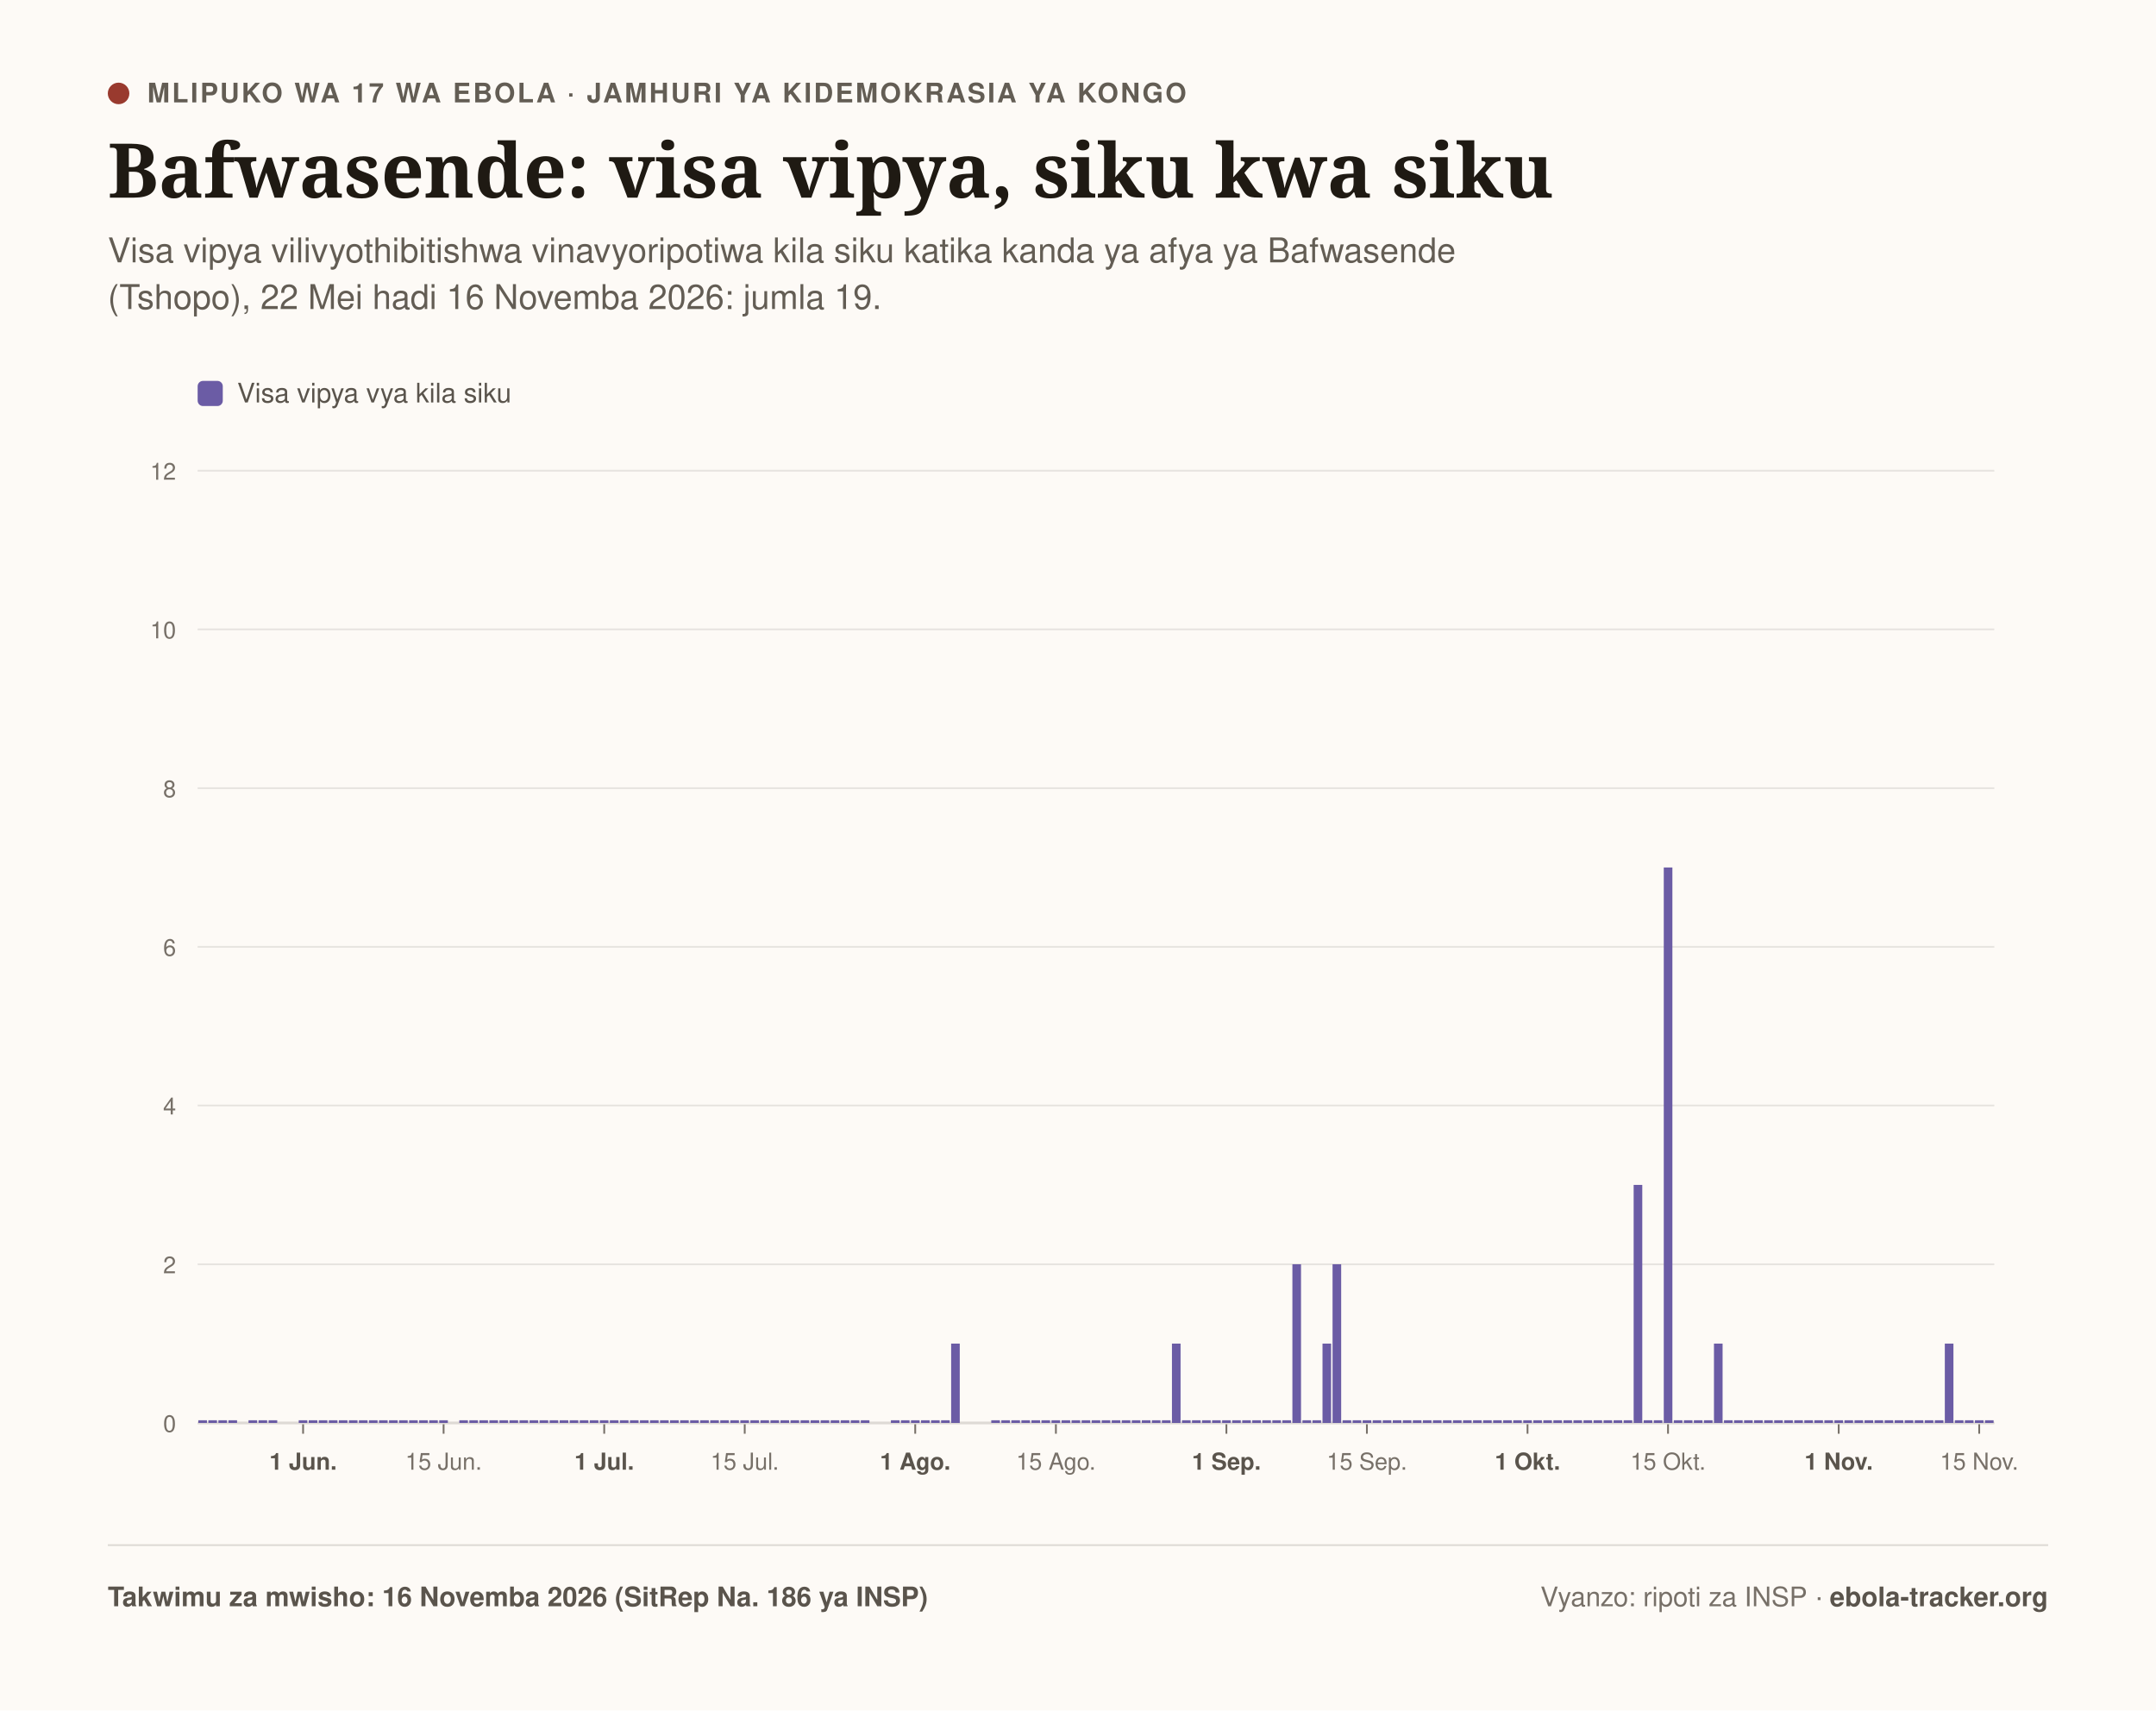
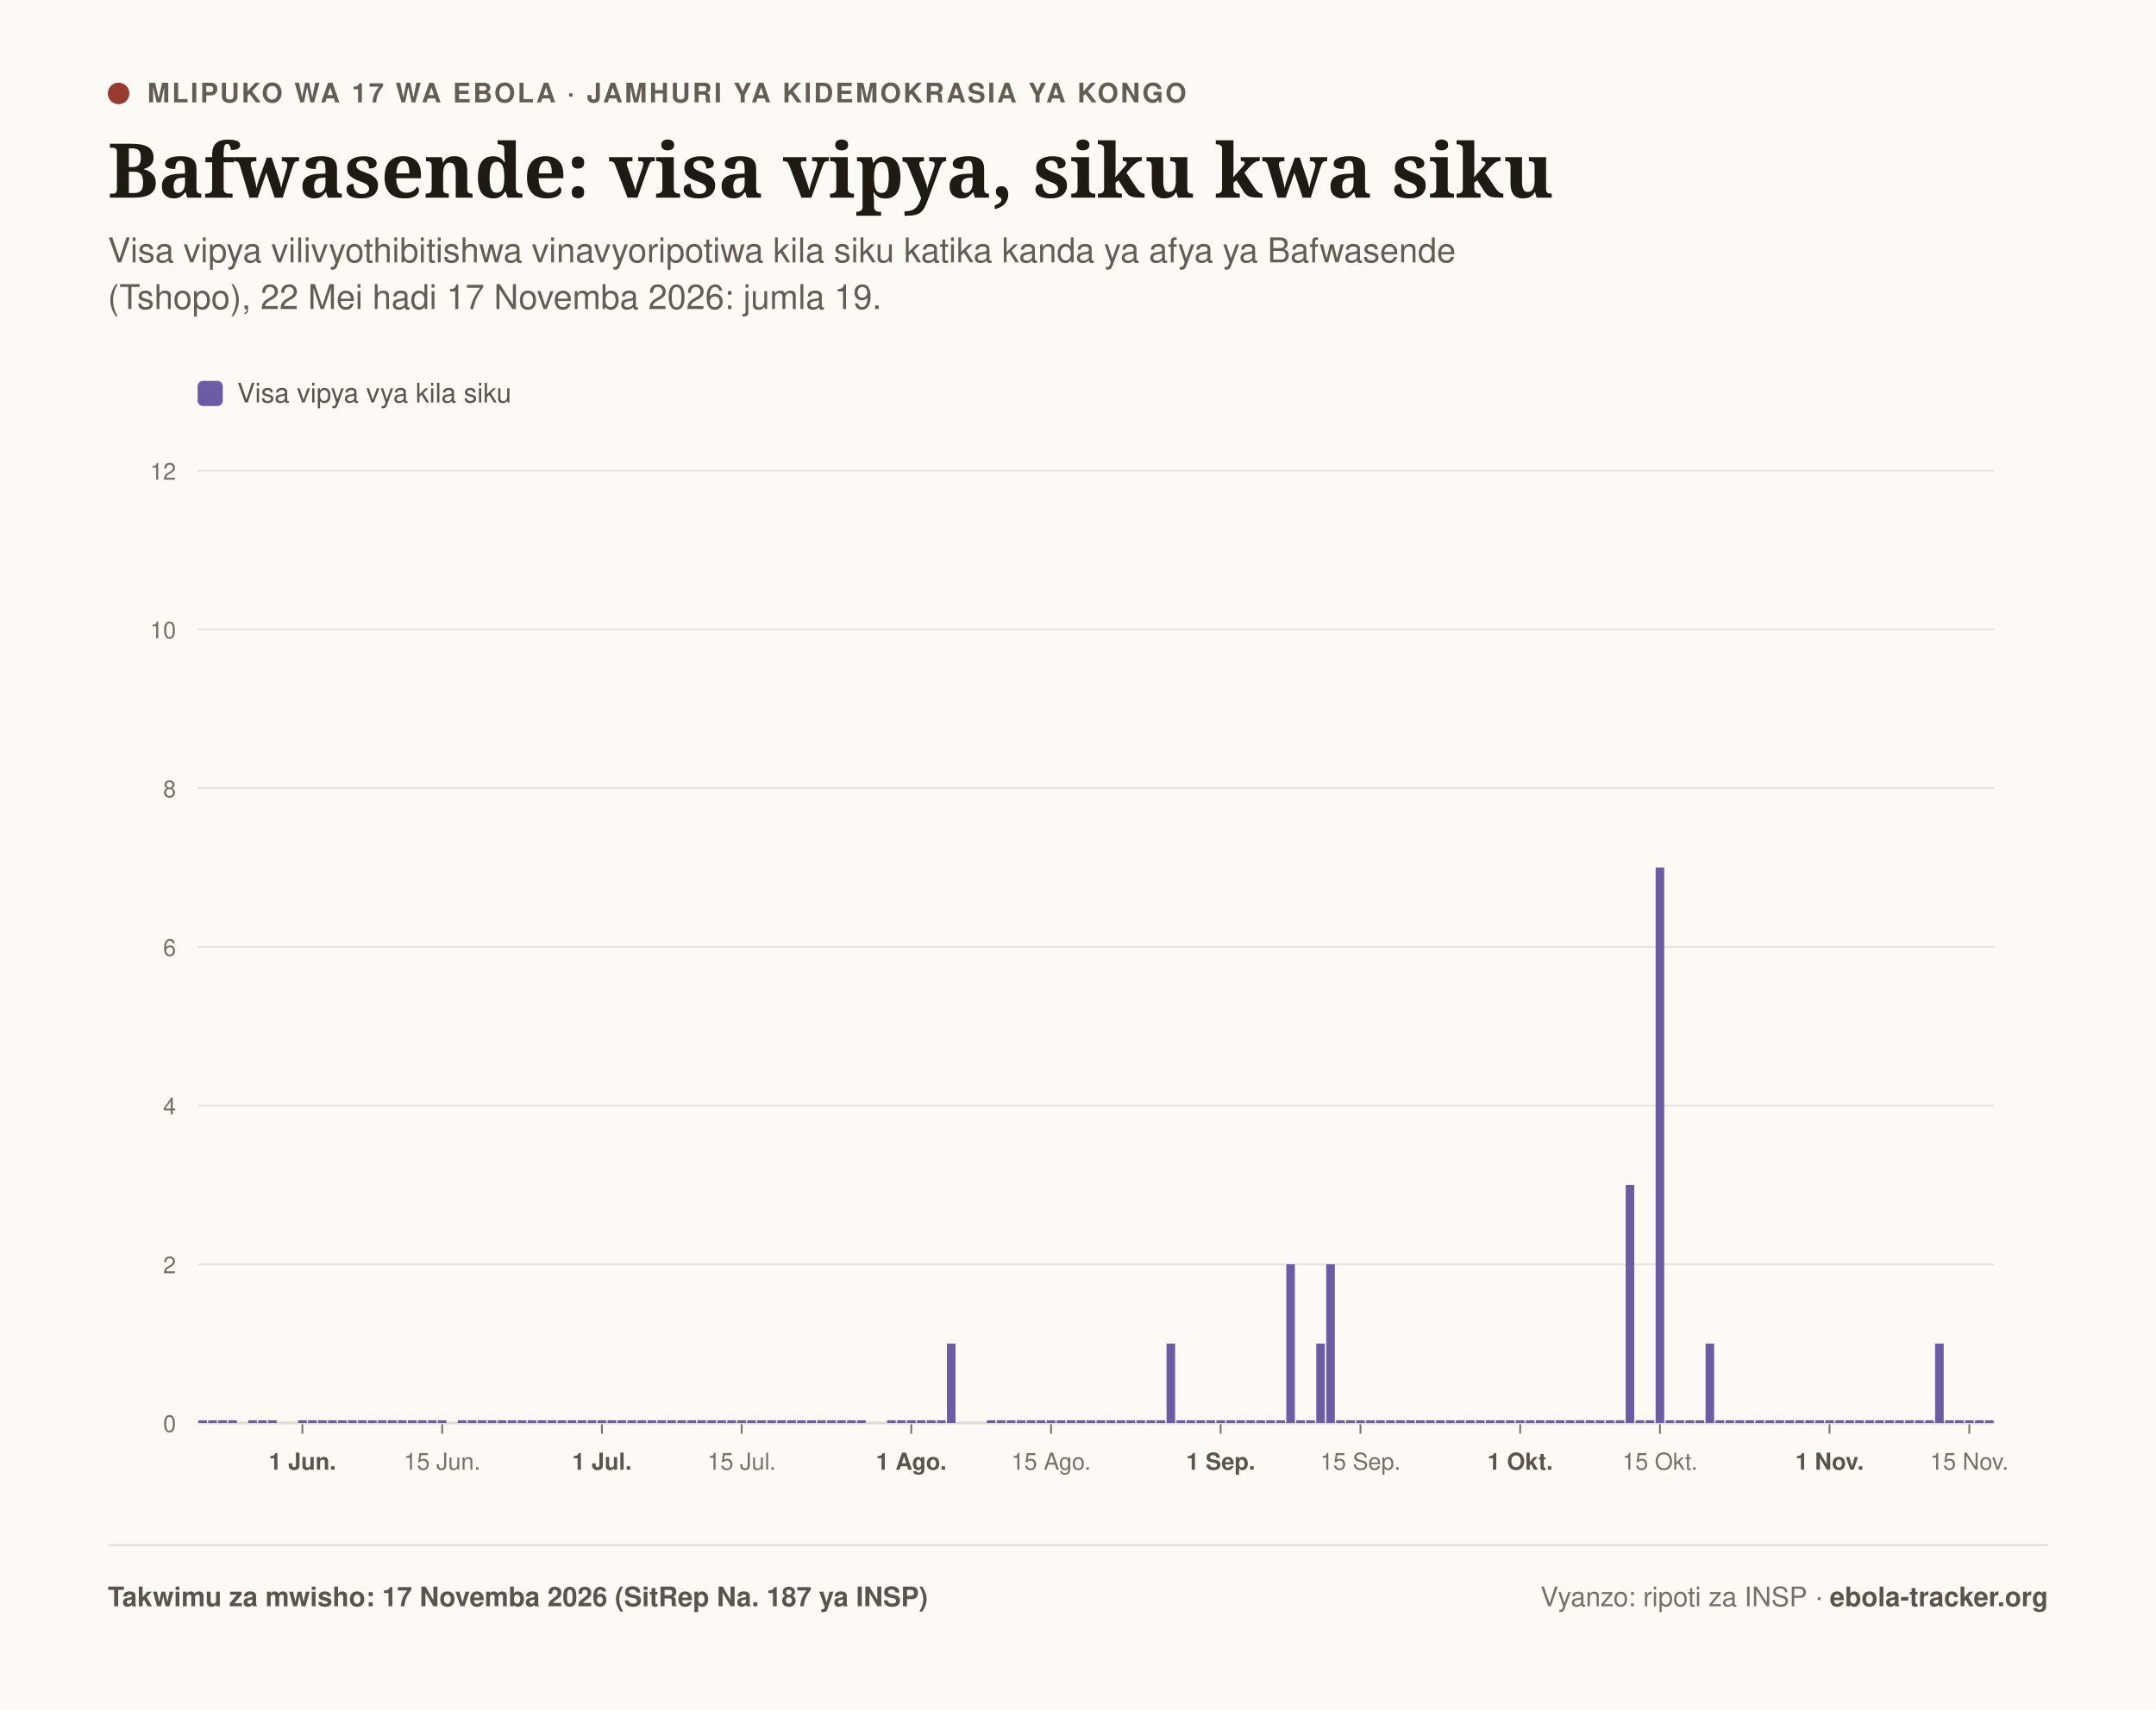
- <svg xmlns="http://www.w3.org/2000/svg" viewBox="0 0 1200 952" role="img" aria-label="Bafwasende: visa vipya, siku kwa siku. Visa vipya vilivyothibitishwa vinavyoripotiwa kila siku katika kanda ya afya ya Bafwasende (Tshopo), 22 Mei hadi 16 Novemba 2026: jumla 19.">
+ <svg xmlns="http://www.w3.org/2000/svg" viewBox="0 0 1200 952" role="img" aria-label="Bafwasende: visa vipya, siku kwa siku. Visa vipya vilivyothibitishwa vinavyoripotiwa kila siku katika kanda ya afya ya Bafwasende (Tshopo), 22 Mei hadi 17 Novemba 2026: jumla 19.">
  <rect width="1200" height="952" fill="#FDFAF6" />
  <circle cx="66" cy="52" r="6" fill="#993A2E" />
  <text x="82.0" y="57.0" font-family="'Public Sans',Helvetica,Arial,sans-serif" font-size="15" font-weight="700" fill="#635D54" text-anchor="start" letter-spacing=".08em">MLIPUKO WA 17 WA EBOLA · JAMHURI YA KIDEMOKRASIA YA KONGO</text>
  <text x="60.0" y="110.0" font-family="'Source Serif 4',Georgia,serif" font-size="42" font-weight="600" fill="#1F1A13" text-anchor="start">Bafwasende: visa vipya, siku kwa siku</text>
  <text x="60.0" y="146.0" font-family="'Public Sans',Helvetica,Arial,sans-serif" font-size="19" font-weight="400" fill="#635D54" text-anchor="start">Visa vipya vilivyothibitishwa vinavyoripotiwa kila siku katika kanda ya afya ya Bafwasende</text>
-   <text x="60.0" y="172.0" font-family="'Public Sans',Helvetica,Arial,sans-serif" font-size="19" font-weight="400" fill="#635D54" text-anchor="start">(Tshopo), 22 Mei hadi 16 Novemba 2026: jumla 19.</text>
+   <text x="60.0" y="172.0" font-family="'Public Sans',Helvetica,Arial,sans-serif" font-size="19" font-weight="400" fill="#635D54" text-anchor="start">(Tshopo), 22 Mei hadi 17 Novemba 2026: jumla 19.</text>
  <rect x="110" y="212" width="14" height="14" rx="3" fill="#6B5CA5" />
  <text x="132.0" y="224.0" font-family="'Public Sans',Helvetica,Arial,sans-serif" font-size="15" font-weight="400" fill="#5A544C" text-anchor="start">Visa vipya vya kila siku</text>
  <line x1="110" x2="1110" y1="792.0" y2="792.0" stroke="#E7E4E0" />
  <text x="98.0" y="797.0" font-family="'Public Sans',Helvetica,Arial,sans-serif" font-size="13" font-weight="400" fill="#777068" text-anchor="end">0</text>
  <line x1="110" x2="1110" y1="703.7" y2="703.7" stroke="#E7E4E0" />
  <text x="98.0" y="708.7" font-family="'Public Sans',Helvetica,Arial,sans-serif" font-size="13" font-weight="400" fill="#777068" text-anchor="end">2</text>
  <line x1="110" x2="1110" y1="615.3" y2="615.3" stroke="#E7E4E0" />
  <text x="98.0" y="620.3" font-family="'Public Sans',Helvetica,Arial,sans-serif" font-size="13" font-weight="400" fill="#777068" text-anchor="end">4</text>
  <line x1="110" x2="1110" y1="527.0" y2="527.0" stroke="#E7E4E0" />
  <text x="98.0" y="532.0" font-family="'Public Sans',Helvetica,Arial,sans-serif" font-size="13" font-weight="400" fill="#777068" text-anchor="end">6</text>
  <line x1="110" x2="1110" y1="438.7" y2="438.7" stroke="#E7E4E0" />
  <text x="98.0" y="443.7" font-family="'Public Sans',Helvetica,Arial,sans-serif" font-size="13" font-weight="400" fill="#777068" text-anchor="end">8</text>
  <line x1="110" x2="1110" y1="350.3" y2="350.3" stroke="#E7E4E0" />
  <text x="98.0" y="355.3" font-family="'Public Sans',Helvetica,Arial,sans-serif" font-size="13" font-weight="400" fill="#777068" text-anchor="end">10</text>
  <line x1="110" x2="1110" y1="262.0" y2="262.0" stroke="#E7E4E0" />
  <text x="98.0" y="267.0" font-family="'Public Sans',Helvetica,Arial,sans-serif" font-size="13" font-weight="400" fill="#777068" text-anchor="end">12</text>
-   <line x1="168.7" x2="168.7" y1="792" y2="798" stroke="#777068" />
-   <text x="168.7" y="818.0" font-family="'Public Sans',Helvetica,Arial,sans-serif" font-size="13" font-weight="600" fill="#5A544C" text-anchor="middle">1 Jun.</text>
-   <line x1="246.9" x2="246.9" y1="792" y2="798" stroke="#777068" />
-   <text x="246.9" y="818.0" font-family="'Public Sans',Helvetica,Arial,sans-serif" font-size="13" font-weight="400" fill="#777068" text-anchor="middle">15 Jun.</text>
-   <line x1="336.3" x2="336.3" y1="792" y2="798" stroke="#777068" />
-   <text x="336.3" y="818.0" font-family="'Public Sans',Helvetica,Arial,sans-serif" font-size="13" font-weight="600" fill="#5A544C" text-anchor="middle">1 Jul.</text>
-   <line x1="414.5" x2="414.5" y1="792" y2="798" stroke="#777068" />
-   <text x="414.5" y="818.0" font-family="'Public Sans',Helvetica,Arial,sans-serif" font-size="13" font-weight="400" fill="#777068" text-anchor="middle">15 Jul.</text>
-   <line x1="509.4" x2="509.4" y1="792" y2="798" stroke="#777068" />
-   <text x="509.4" y="818.0" font-family="'Public Sans',Helvetica,Arial,sans-serif" font-size="13" font-weight="600" fill="#5A544C" text-anchor="middle">1 Ago.</text>
-   <line x1="587.7" x2="587.7" y1="792" y2="798" stroke="#777068" />
-   <text x="587.7" y="818.0" font-family="'Public Sans',Helvetica,Arial,sans-serif" font-size="13" font-weight="400" fill="#777068" text-anchor="middle">15 Ago.</text>
-   <line x1="682.6" x2="682.6" y1="792" y2="798" stroke="#777068" />
-   <text x="682.6" y="818.0" font-family="'Public Sans',Helvetica,Arial,sans-serif" font-size="13" font-weight="600" fill="#5A544C" text-anchor="middle">1 Sep.</text>
-   <line x1="760.8" x2="760.8" y1="792" y2="798" stroke="#777068" />
-   <text x="760.8" y="818.0" font-family="'Public Sans',Helvetica,Arial,sans-serif" font-size="13" font-weight="400" fill="#777068" text-anchor="middle">15 Sep.</text>
-   <line x1="850.2" x2="850.2" y1="792" y2="798" stroke="#777068" />
-   <text x="850.2" y="818.0" font-family="'Public Sans',Helvetica,Arial,sans-serif" font-size="13" font-weight="600" fill="#5A544C" text-anchor="middle">1 Okt.</text>
-   <line x1="928.4" x2="928.4" y1="792" y2="798" stroke="#777068" />
-   <text x="928.4" y="818.0" font-family="'Public Sans',Helvetica,Arial,sans-serif" font-size="13" font-weight="400" fill="#777068" text-anchor="middle">15 Okt.</text>
-   <line x1="1023.4" x2="1023.4" y1="792" y2="798" stroke="#777068" />
-   <text x="1023.4" y="818.0" font-family="'Public Sans',Helvetica,Arial,sans-serif" font-size="13" font-weight="600" fill="#5A544C" text-anchor="middle">1 Nov.</text>
-   <line x1="1101.6" x2="1101.6" y1="792" y2="798" stroke="#777068" />
-   <text x="1101.6" y="818.0" font-family="'Public Sans',Helvetica,Arial,sans-serif" font-size="13" font-weight="400" fill="#777068" text-anchor="middle">15 Nov.</text>
+   <line x1="168.3" x2="168.3" y1="792" y2="798" stroke="#777068" />
+   <text x="168.3" y="818.0" font-family="'Public Sans',Helvetica,Arial,sans-serif" font-size="13" font-weight="600" fill="#5A544C" text-anchor="middle">1 Jun.</text>
+   <line x1="246.1" x2="246.1" y1="792" y2="798" stroke="#777068" />
+   <text x="246.1" y="818.0" font-family="'Public Sans',Helvetica,Arial,sans-serif" font-size="13" font-weight="400" fill="#777068" text-anchor="middle">15 Jun.</text>
+   <line x1="335.0" x2="335.0" y1="792" y2="798" stroke="#777068" />
+   <text x="335.0" y="818.0" font-family="'Public Sans',Helvetica,Arial,sans-serif" font-size="13" font-weight="600" fill="#5A544C" text-anchor="middle">1 Jul.</text>
+   <line x1="412.8" x2="412.8" y1="792" y2="798" stroke="#777068" />
+   <text x="412.8" y="818.0" font-family="'Public Sans',Helvetica,Arial,sans-serif" font-size="13" font-weight="400" fill="#777068" text-anchor="middle">15 Jul.</text>
+   <line x1="507.2" x2="507.2" y1="792" y2="798" stroke="#777068" />
+   <text x="507.2" y="818.0" font-family="'Public Sans',Helvetica,Arial,sans-serif" font-size="13" font-weight="600" fill="#5A544C" text-anchor="middle">1 Ago.</text>
+   <line x1="585.0" x2="585.0" y1="792" y2="798" stroke="#777068" />
+   <text x="585.0" y="818.0" font-family="'Public Sans',Helvetica,Arial,sans-serif" font-size="13" font-weight="400" fill="#777068" text-anchor="middle">15 Ago.</text>
+   <line x1="679.4" x2="679.4" y1="792" y2="798" stroke="#777068" />
+   <text x="679.4" y="818.0" font-family="'Public Sans',Helvetica,Arial,sans-serif" font-size="13" font-weight="600" fill="#5A544C" text-anchor="middle">1 Sep.</text>
+   <line x1="757.2" x2="757.2" y1="792" y2="798" stroke="#777068" />
+   <text x="757.2" y="818.0" font-family="'Public Sans',Helvetica,Arial,sans-serif" font-size="13" font-weight="400" fill="#777068" text-anchor="middle">15 Sep.</text>
+   <line x1="846.1" x2="846.1" y1="792" y2="798" stroke="#777068" />
+   <text x="846.1" y="818.0" font-family="'Public Sans',Helvetica,Arial,sans-serif" font-size="13" font-weight="600" fill="#5A544C" text-anchor="middle">1 Okt.</text>
+   <line x1="923.9" x2="923.9" y1="792" y2="798" stroke="#777068" />
+   <text x="923.9" y="818.0" font-family="'Public Sans',Helvetica,Arial,sans-serif" font-size="13" font-weight="400" fill="#777068" text-anchor="middle">15 Okt.</text>
+   <line x1="1018.3" x2="1018.3" y1="792" y2="798" stroke="#777068" />
+   <text x="1018.3" y="818.0" font-family="'Public Sans',Helvetica,Arial,sans-serif" font-size="13" font-weight="600" fill="#5A544C" text-anchor="middle">1 Nov.</text>
+   <line x1="1096.1" x2="1096.1" y1="792" y2="798" stroke="#777068" />
+   <text x="1096.1" y="818.0" font-family="'Public Sans',Helvetica,Arial,sans-serif" font-size="13" font-weight="400" fill="#777068" text-anchor="middle">15 Nov.</text>
  <line x1="110" x2="1110" y1="792" y2="792" stroke="#DEDAD5" stroke-width="1.5" />
-   <rect x="110.39" y="790.50" width="4.80" height="1.50" fill="#6B5CA5" />
-   <rect x="115.98" y="790.50" width="4.80" height="1.50" fill="#6B5CA5" />
-   <rect x="121.56" y="790.50" width="4.80" height="1.50" fill="#6B5CA5" />
-   <rect x="127.15" y="790.50" width="4.80" height="1.50" fill="#6B5CA5" />
-   <rect x="138.32" y="790.50" width="4.80" height="1.50" fill="#6B5CA5" />
-   <rect x="143.91" y="790.50" width="4.80" height="1.50" fill="#6B5CA5" />
-   <rect x="149.50" y="790.50" width="4.80" height="1.50" fill="#6B5CA5" />
-   <rect x="166.26" y="790.50" width="4.80" height="1.50" fill="#6B5CA5" />
-   <rect x="171.84" y="790.50" width="4.80" height="1.50" fill="#6B5CA5" />
-   <rect x="177.43" y="790.50" width="4.80" height="1.50" fill="#6B5CA5" />
-   <rect x="183.02" y="790.50" width="4.80" height="1.50" fill="#6B5CA5" />
-   <rect x="188.60" y="790.50" width="4.80" height="1.50" fill="#6B5CA5" />
-   <rect x="194.19" y="790.50" width="4.80" height="1.50" fill="#6B5CA5" />
-   <rect x="199.78" y="790.50" width="4.80" height="1.50" fill="#6B5CA5" />
-   <rect x="205.36" y="790.50" width="4.80" height="1.50" fill="#6B5CA5" />
-   <rect x="210.95" y="790.50" width="4.80" height="1.50" fill="#6B5CA5" />
-   <rect x="216.54" y="790.50" width="4.80" height="1.50" fill="#6B5CA5" />
-   <rect x="222.12" y="790.50" width="4.80" height="1.50" fill="#6B5CA5" />
-   <rect x="227.71" y="790.50" width="4.80" height="1.50" fill="#6B5CA5" />
-   <rect x="233.30" y="790.50" width="4.80" height="1.50" fill="#6B5CA5" />
-   <rect x="238.88" y="790.50" width="4.80" height="1.50" fill="#6B5CA5" />
-   <rect x="244.47" y="790.50" width="4.80" height="1.50" fill="#6B5CA5" />
-   <rect x="255.64" y="790.50" width="4.80" height="1.50" fill="#6B5CA5" />
-   <rect x="261.23" y="790.50" width="4.80" height="1.50" fill="#6B5CA5" />
-   <rect x="266.82" y="790.50" width="4.80" height="1.50" fill="#6B5CA5" />
-   <rect x="272.40" y="790.50" width="4.80" height="1.50" fill="#6B5CA5" />
-   <rect x="277.99" y="790.50" width="4.80" height="1.50" fill="#6B5CA5" />
-   <rect x="283.58" y="790.50" width="4.80" height="1.50" fill="#6B5CA5" />
-   <rect x="289.16" y="790.50" width="4.80" height="1.50" fill="#6B5CA5" />
-   <rect x="294.75" y="790.50" width="4.80" height="1.50" fill="#6B5CA5" />
-   <rect x="300.34" y="790.50" width="4.80" height="1.50" fill="#6B5CA5" />
-   <rect x="305.92" y="790.50" width="4.80" height="1.50" fill="#6B5CA5" />
-   <rect x="311.51" y="790.50" width="4.80" height="1.50" fill="#6B5CA5" />
-   <rect x="317.09" y="790.50" width="4.80" height="1.50" fill="#6B5CA5" />
-   <rect x="322.68" y="790.50" width="4.80" height="1.50" fill="#6B5CA5" />
-   <rect x="328.27" y="790.50" width="4.80" height="1.50" fill="#6B5CA5" />
-   <rect x="333.85" y="790.50" width="4.80" height="1.50" fill="#6B5CA5" />
-   <rect x="339.44" y="790.50" width="4.80" height="1.50" fill="#6B5CA5" />
-   <rect x="345.03" y="790.50" width="4.80" height="1.50" fill="#6B5CA5" />
-   <rect x="350.61" y="790.50" width="4.80" height="1.50" fill="#6B5CA5" />
-   <rect x="356.20" y="790.50" width="4.80" height="1.50" fill="#6B5CA5" />
-   <rect x="361.79" y="790.50" width="4.80" height="1.50" fill="#6B5CA5" />
-   <rect x="367.37" y="790.50" width="4.80" height="1.50" fill="#6B5CA5" />
-   <rect x="372.96" y="790.50" width="4.80" height="1.50" fill="#6B5CA5" />
-   <rect x="378.55" y="790.50" width="4.80" height="1.50" fill="#6B5CA5" />
-   <rect x="384.13" y="790.50" width="4.80" height="1.50" fill="#6B5CA5" />
-   <rect x="389.72" y="790.50" width="4.80" height="1.50" fill="#6B5CA5" />
-   <rect x="395.31" y="790.50" width="4.80" height="1.50" fill="#6B5CA5" />
-   <rect x="400.89" y="790.50" width="4.80" height="1.50" fill="#6B5CA5" />
-   <rect x="406.48" y="790.50" width="4.80" height="1.50" fill="#6B5CA5" />
-   <rect x="412.07" y="790.50" width="4.80" height="1.50" fill="#6B5CA5" />
-   <rect x="417.65" y="790.50" width="4.80" height="1.50" fill="#6B5CA5" />
-   <rect x="423.24" y="790.50" width="4.80" height="1.50" fill="#6B5CA5" />
-   <rect x="428.83" y="790.50" width="4.80" height="1.50" fill="#6B5CA5" />
-   <rect x="434.41" y="790.50" width="4.80" height="1.50" fill="#6B5CA5" />
-   <rect x="440.00" y="790.50" width="4.80" height="1.50" fill="#6B5CA5" />
-   <rect x="445.59" y="790.50" width="4.80" height="1.50" fill="#6B5CA5" />
-   <rect x="451.17" y="790.50" width="4.80" height="1.50" fill="#6B5CA5" />
-   <rect x="456.76" y="790.50" width="4.80" height="1.50" fill="#6B5CA5" />
-   <rect x="462.35" y="790.50" width="4.80" height="1.50" fill="#6B5CA5" />
-   <rect x="467.93" y="790.50" width="4.80" height="1.50" fill="#6B5CA5" />
-   <rect x="473.52" y="790.50" width="4.80" height="1.50" fill="#6B5CA5" />
-   <rect x="479.11" y="790.50" width="4.80" height="1.50" fill="#6B5CA5" />
-   <rect x="495.87" y="790.50" width="4.80" height="1.50" fill="#6B5CA5" />
-   <rect x="501.45" y="790.50" width="4.80" height="1.50" fill="#6B5CA5" />
-   <rect x="507.04" y="790.50" width="4.80" height="1.50" fill="#6B5CA5" />
-   <rect x="512.63" y="790.50" width="4.80" height="1.50" fill="#6B5CA5" />
-   <rect x="518.21" y="790.50" width="4.80" height="1.50" fill="#6B5CA5" />
-   <rect x="523.80" y="790.50" width="4.80" height="1.50" fill="#6B5CA5" />
-   <rect x="529.39" y="747.83" width="4.80" height="44.17" fill="#6B5CA5" />
-   <rect x="551.73" y="790.50" width="4.80" height="1.50" fill="#6B5CA5" />
-   <rect x="557.32" y="790.50" width="4.80" height="1.50" fill="#6B5CA5" />
-   <rect x="562.91" y="790.50" width="4.80" height="1.50" fill="#6B5CA5" />
-   <rect x="568.49" y="790.50" width="4.80" height="1.50" fill="#6B5CA5" />
-   <rect x="574.08" y="790.50" width="4.80" height="1.50" fill="#6B5CA5" />
-   <rect x="579.66" y="790.50" width="4.80" height="1.50" fill="#6B5CA5" />
-   <rect x="585.25" y="790.50" width="4.80" height="1.50" fill="#6B5CA5" />
-   <rect x="590.84" y="790.50" width="4.80" height="1.50" fill="#6B5CA5" />
-   <rect x="596.42" y="790.50" width="4.80" height="1.50" fill="#6B5CA5" />
-   <rect x="602.01" y="790.50" width="4.80" height="1.50" fill="#6B5CA5" />
-   <rect x="607.60" y="790.50" width="4.80" height="1.50" fill="#6B5CA5" />
-   <rect x="613.18" y="790.50" width="4.80" height="1.50" fill="#6B5CA5" />
-   <rect x="618.77" y="790.50" width="4.80" height="1.50" fill="#6B5CA5" />
-   <rect x="624.36" y="790.50" width="4.80" height="1.50" fill="#6B5CA5" />
-   <rect x="629.94" y="790.50" width="4.80" height="1.50" fill="#6B5CA5" />
-   <rect x="635.53" y="790.50" width="4.80" height="1.50" fill="#6B5CA5" />
-   <rect x="641.12" y="790.50" width="4.80" height="1.50" fill="#6B5CA5" />
-   <rect x="646.70" y="790.50" width="4.80" height="1.50" fill="#6B5CA5" />
-   <rect x="652.29" y="747.83" width="4.80" height="44.17" fill="#6B5CA5" />
-   <rect x="657.88" y="790.50" width="4.80" height="1.50" fill="#6B5CA5" />
-   <rect x="663.46" y="790.50" width="4.80" height="1.50" fill="#6B5CA5" />
-   <rect x="669.05" y="790.50" width="4.80" height="1.50" fill="#6B5CA5" />
-   <rect x="674.64" y="790.50" width="4.80" height="1.50" fill="#6B5CA5" />
-   <rect x="680.22" y="790.50" width="4.80" height="1.50" fill="#6B5CA5" />
-   <rect x="685.81" y="790.50" width="4.80" height="1.50" fill="#6B5CA5" />
-   <rect x="691.40" y="790.50" width="4.80" height="1.50" fill="#6B5CA5" />
-   <rect x="696.98" y="790.50" width="4.80" height="1.50" fill="#6B5CA5" />
-   <rect x="702.57" y="790.50" width="4.80" height="1.50" fill="#6B5CA5" />
-   <rect x="708.16" y="790.50" width="4.80" height="1.50" fill="#6B5CA5" />
-   <rect x="713.74" y="790.50" width="4.80" height="1.50" fill="#6B5CA5" />
-   <rect x="719.33" y="703.67" width="4.80" height="88.33" fill="#6B5CA5" />
-   <rect x="724.92" y="790.50" width="4.80" height="1.50" fill="#6B5CA5" />
-   <rect x="730.50" y="790.50" width="4.80" height="1.50" fill="#6B5CA5" />
-   <rect x="736.09" y="747.83" width="4.80" height="44.17" fill="#6B5CA5" />
-   <rect x="741.68" y="703.67" width="4.80" height="88.33" fill="#6B5CA5" />
-   <rect x="747.26" y="790.50" width="4.80" height="1.50" fill="#6B5CA5" />
-   <rect x="752.85" y="790.50" width="4.80" height="1.50" fill="#6B5CA5" />
-   <rect x="758.44" y="790.50" width="4.80" height="1.50" fill="#6B5CA5" />
-   <rect x="764.02" y="790.50" width="4.80" height="1.50" fill="#6B5CA5" />
-   <rect x="769.61" y="790.50" width="4.80" height="1.50" fill="#6B5CA5" />
-   <rect x="775.20" y="790.50" width="4.80" height="1.50" fill="#6B5CA5" />
-   <rect x="780.78" y="790.50" width="4.80" height="1.50" fill="#6B5CA5" />
-   <rect x="786.37" y="790.50" width="4.80" height="1.50" fill="#6B5CA5" />
-   <rect x="791.96" y="790.50" width="4.80" height="1.50" fill="#6B5CA5" />
-   <rect x="797.54" y="790.50" width="4.80" height="1.50" fill="#6B5CA5" />
-   <rect x="803.13" y="790.50" width="4.80" height="1.50" fill="#6B5CA5" />
-   <rect x="808.72" y="790.50" width="4.80" height="1.50" fill="#6B5CA5" />
-   <rect x="814.30" y="790.50" width="4.80" height="1.50" fill="#6B5CA5" />
-   <rect x="819.89" y="790.50" width="4.80" height="1.50" fill="#6B5CA5" />
-   <rect x="825.47" y="790.50" width="4.80" height="1.50" fill="#6B5CA5" />
-   <rect x="831.06" y="790.50" width="4.80" height="1.50" fill="#6B5CA5" />
-   <rect x="836.65" y="790.50" width="4.80" height="1.50" fill="#6B5CA5" />
-   <rect x="842.23" y="790.50" width="4.80" height="1.50" fill="#6B5CA5" />
-   <rect x="847.82" y="790.50" width="4.80" height="1.50" fill="#6B5CA5" />
-   <rect x="853.41" y="790.50" width="4.80" height="1.50" fill="#6B5CA5" />
-   <rect x="858.99" y="790.50" width="4.80" height="1.50" fill="#6B5CA5" />
-   <rect x="864.58" y="790.50" width="4.80" height="1.50" fill="#6B5CA5" />
-   <rect x="870.17" y="790.50" width="4.80" height="1.50" fill="#6B5CA5" />
-   <rect x="875.75" y="790.50" width="4.80" height="1.50" fill="#6B5CA5" />
-   <rect x="881.34" y="790.50" width="4.80" height="1.50" fill="#6B5CA5" />
-   <rect x="886.93" y="790.50" width="4.80" height="1.50" fill="#6B5CA5" />
-   <rect x="892.51" y="790.50" width="4.80" height="1.50" fill="#6B5CA5" />
-   <rect x="898.10" y="790.50" width="4.80" height="1.50" fill="#6B5CA5" />
-   <rect x="903.69" y="790.50" width="4.80" height="1.50" fill="#6B5CA5" />
-   <rect x="909.27" y="659.50" width="4.80" height="132.50" fill="#6B5CA5" />
-   <rect x="914.86" y="790.50" width="4.80" height="1.50" fill="#6B5CA5" />
-   <rect x="920.45" y="790.50" width="4.80" height="1.50" fill="#6B5CA5" />
-   <rect x="926.03" y="482.83" width="4.80" height="309.17" fill="#6B5CA5" />
-   <rect x="931.62" y="790.50" width="4.80" height="1.50" fill="#6B5CA5" />
-   <rect x="937.21" y="790.50" width="4.80" height="1.50" fill="#6B5CA5" />
-   <rect x="942.79" y="790.50" width="4.80" height="1.50" fill="#6B5CA5" />
-   <rect x="948.38" y="790.50" width="4.80" height="1.50" fill="#6B5CA5" />
-   <rect x="953.97" y="747.83" width="4.80" height="44.17" fill="#6B5CA5" />
-   <rect x="959.55" y="790.50" width="4.80" height="1.50" fill="#6B5CA5" />
-   <rect x="965.14" y="790.50" width="4.80" height="1.50" fill="#6B5CA5" />
-   <rect x="970.73" y="790.50" width="4.80" height="1.50" fill="#6B5CA5" />
-   <rect x="976.31" y="790.50" width="4.80" height="1.50" fill="#6B5CA5" />
-   <rect x="981.90" y="790.50" width="4.80" height="1.50" fill="#6B5CA5" />
-   <rect x="987.49" y="790.50" width="4.80" height="1.50" fill="#6B5CA5" />
-   <rect x="993.07" y="790.50" width="4.80" height="1.50" fill="#6B5CA5" />
-   <rect x="998.66" y="790.50" width="4.80" height="1.50" fill="#6B5CA5" />
-   <rect x="1004.25" y="790.50" width="4.80" height="1.50" fill="#6B5CA5" />
-   <rect x="1009.83" y="790.50" width="4.80" height="1.50" fill="#6B5CA5" />
-   <rect x="1015.42" y="790.50" width="4.80" height="1.50" fill="#6B5CA5" />
-   <rect x="1021.01" y="790.50" width="4.80" height="1.50" fill="#6B5CA5" />
-   <rect x="1026.59" y="790.50" width="4.80" height="1.50" fill="#6B5CA5" />
-   <rect x="1032.18" y="790.50" width="4.80" height="1.50" fill="#6B5CA5" />
-   <rect x="1037.77" y="790.50" width="4.80" height="1.50" fill="#6B5CA5" />
-   <rect x="1043.35" y="790.50" width="4.80" height="1.50" fill="#6B5CA5" />
-   <rect x="1048.94" y="790.50" width="4.80" height="1.50" fill="#6B5CA5" />
-   <rect x="1054.53" y="790.50" width="4.80" height="1.50" fill="#6B5CA5" />
-   <rect x="1060.11" y="790.50" width="4.80" height="1.50" fill="#6B5CA5" />
-   <rect x="1065.70" y="790.50" width="4.80" height="1.50" fill="#6B5CA5" />
-   <rect x="1071.28" y="790.50" width="4.80" height="1.50" fill="#6B5CA5" />
-   <rect x="1076.87" y="790.50" width="4.80" height="1.50" fill="#6B5CA5" />
-   <rect x="1082.46" y="747.83" width="4.80" height="44.17" fill="#6B5CA5" />
-   <rect x="1088.04" y="790.50" width="4.80" height="1.50" fill="#6B5CA5" />
-   <rect x="1093.63" y="790.50" width="4.80" height="1.50" fill="#6B5CA5" />
-   <rect x="1099.22" y="790.50" width="4.80" height="1.50" fill="#6B5CA5" />
-   <rect x="1104.80" y="790.50" width="4.80" height="1.50" fill="#6B5CA5" />
+   <rect x="110.39" y="790.50" width="4.78" height="1.50" fill="#6B5CA5" />
+   <rect x="115.94" y="790.50" width="4.78" height="1.50" fill="#6B5CA5" />
+   <rect x="121.50" y="790.50" width="4.78" height="1.50" fill="#6B5CA5" />
+   <rect x="127.06" y="790.50" width="4.78" height="1.50" fill="#6B5CA5" />
+   <rect x="138.17" y="790.50" width="4.78" height="1.50" fill="#6B5CA5" />
+   <rect x="143.72" y="790.50" width="4.78" height="1.50" fill="#6B5CA5" />
+   <rect x="149.28" y="790.50" width="4.78" height="1.50" fill="#6B5CA5" />
+   <rect x="165.94" y="790.50" width="4.78" height="1.50" fill="#6B5CA5" />
+   <rect x="171.50" y="790.50" width="4.78" height="1.50" fill="#6B5CA5" />
+   <rect x="177.06" y="790.50" width="4.78" height="1.50" fill="#6B5CA5" />
+   <rect x="182.61" y="790.50" width="4.78" height="1.50" fill="#6B5CA5" />
+   <rect x="188.17" y="790.50" width="4.78" height="1.50" fill="#6B5CA5" />
+   <rect x="193.72" y="790.50" width="4.78" height="1.50" fill="#6B5CA5" />
+   <rect x="199.28" y="790.50" width="4.78" height="1.50" fill="#6B5CA5" />
+   <rect x="204.83" y="790.50" width="4.78" height="1.50" fill="#6B5CA5" />
+   <rect x="210.39" y="790.50" width="4.78" height="1.50" fill="#6B5CA5" />
+   <rect x="215.94" y="790.50" width="4.78" height="1.50" fill="#6B5CA5" />
+   <rect x="221.50" y="790.50" width="4.78" height="1.50" fill="#6B5CA5" />
+   <rect x="227.06" y="790.50" width="4.78" height="1.50" fill="#6B5CA5" />
+   <rect x="232.61" y="790.50" width="4.78" height="1.50" fill="#6B5CA5" />
+   <rect x="238.17" y="790.50" width="4.78" height="1.50" fill="#6B5CA5" />
+   <rect x="243.72" y="790.50" width="4.78" height="1.50" fill="#6B5CA5" />
+   <rect x="254.83" y="790.50" width="4.78" height="1.50" fill="#6B5CA5" />
+   <rect x="260.39" y="790.50" width="4.78" height="1.50" fill="#6B5CA5" />
+   <rect x="265.94" y="790.50" width="4.78" height="1.50" fill="#6B5CA5" />
+   <rect x="271.50" y="790.50" width="4.78" height="1.50" fill="#6B5CA5" />
+   <rect x="277.06" y="790.50" width="4.78" height="1.50" fill="#6B5CA5" />
+   <rect x="282.61" y="790.50" width="4.78" height="1.50" fill="#6B5CA5" />
+   <rect x="288.17" y="790.50" width="4.78" height="1.50" fill="#6B5CA5" />
+   <rect x="293.72" y="790.50" width="4.78" height="1.50" fill="#6B5CA5" />
+   <rect x="299.28" y="790.50" width="4.78" height="1.50" fill="#6B5CA5" />
+   <rect x="304.83" y="790.50" width="4.78" height="1.50" fill="#6B5CA5" />
+   <rect x="310.39" y="790.50" width="4.78" height="1.50" fill="#6B5CA5" />
+   <rect x="315.94" y="790.50" width="4.78" height="1.50" fill="#6B5CA5" />
+   <rect x="321.50" y="790.50" width="4.78" height="1.50" fill="#6B5CA5" />
+   <rect x="327.06" y="790.50" width="4.78" height="1.50" fill="#6B5CA5" />
+   <rect x="332.61" y="790.50" width="4.78" height="1.50" fill="#6B5CA5" />
+   <rect x="338.17" y="790.50" width="4.78" height="1.50" fill="#6B5CA5" />
+   <rect x="343.72" y="790.50" width="4.78" height="1.50" fill="#6B5CA5" />
+   <rect x="349.28" y="790.50" width="4.78" height="1.50" fill="#6B5CA5" />
+   <rect x="354.83" y="790.50" width="4.78" height="1.50" fill="#6B5CA5" />
+   <rect x="360.39" y="790.50" width="4.78" height="1.50" fill="#6B5CA5" />
+   <rect x="365.94" y="790.50" width="4.78" height="1.50" fill="#6B5CA5" />
+   <rect x="371.50" y="790.50" width="4.78" height="1.50" fill="#6B5CA5" />
+   <rect x="377.06" y="790.50" width="4.78" height="1.50" fill="#6B5CA5" />
+   <rect x="382.61" y="790.50" width="4.78" height="1.50" fill="#6B5CA5" />
+   <rect x="388.17" y="790.50" width="4.78" height="1.50" fill="#6B5CA5" />
+   <rect x="393.72" y="790.50" width="4.78" height="1.50" fill="#6B5CA5" />
+   <rect x="399.28" y="790.50" width="4.78" height="1.50" fill="#6B5CA5" />
+   <rect x="404.83" y="790.50" width="4.78" height="1.50" fill="#6B5CA5" />
+   <rect x="410.39" y="790.50" width="4.78" height="1.50" fill="#6B5CA5" />
+   <rect x="415.94" y="790.50" width="4.78" height="1.50" fill="#6B5CA5" />
+   <rect x="421.50" y="790.50" width="4.78" height="1.50" fill="#6B5CA5" />
+   <rect x="427.06" y="790.50" width="4.78" height="1.50" fill="#6B5CA5" />
+   <rect x="432.61" y="790.50" width="4.78" height="1.50" fill="#6B5CA5" />
+   <rect x="438.17" y="790.50" width="4.78" height="1.50" fill="#6B5CA5" />
+   <rect x="443.72" y="790.50" width="4.78" height="1.50" fill="#6B5CA5" />
+   <rect x="449.28" y="790.50" width="4.78" height="1.50" fill="#6B5CA5" />
+   <rect x="454.83" y="790.50" width="4.78" height="1.50" fill="#6B5CA5" />
+   <rect x="460.39" y="790.50" width="4.78" height="1.50" fill="#6B5CA5" />
+   <rect x="465.94" y="790.50" width="4.78" height="1.50" fill="#6B5CA5" />
+   <rect x="471.50" y="790.50" width="4.78" height="1.50" fill="#6B5CA5" />
+   <rect x="477.06" y="790.50" width="4.78" height="1.50" fill="#6B5CA5" />
+   <rect x="493.72" y="790.50" width="4.78" height="1.50" fill="#6B5CA5" />
+   <rect x="499.28" y="790.50" width="4.78" height="1.50" fill="#6B5CA5" />
+   <rect x="504.83" y="790.50" width="4.78" height="1.50" fill="#6B5CA5" />
+   <rect x="510.39" y="790.50" width="4.78" height="1.50" fill="#6B5CA5" />
+   <rect x="515.94" y="790.50" width="4.78" height="1.50" fill="#6B5CA5" />
+   <rect x="521.50" y="790.50" width="4.78" height="1.50" fill="#6B5CA5" />
+   <rect x="527.06" y="747.83" width="4.78" height="44.17" fill="#6B5CA5" />
+   <rect x="549.28" y="790.50" width="4.78" height="1.50" fill="#6B5CA5" />
+   <rect x="554.83" y="790.50" width="4.78" height="1.50" fill="#6B5CA5" />
+   <rect x="560.39" y="790.50" width="4.78" height="1.50" fill="#6B5CA5" />
+   <rect x="565.94" y="790.50" width="4.78" height="1.50" fill="#6B5CA5" />
+   <rect x="571.50" y="790.50" width="4.78" height="1.50" fill="#6B5CA5" />
+   <rect x="577.06" y="790.50" width="4.78" height="1.50" fill="#6B5CA5" />
+   <rect x="582.61" y="790.50" width="4.78" height="1.50" fill="#6B5CA5" />
+   <rect x="588.17" y="790.50" width="4.78" height="1.50" fill="#6B5CA5" />
+   <rect x="593.72" y="790.50" width="4.78" height="1.50" fill="#6B5CA5" />
+   <rect x="599.28" y="790.50" width="4.78" height="1.50" fill="#6B5CA5" />
+   <rect x="604.83" y="790.50" width="4.78" height="1.50" fill="#6B5CA5" />
+   <rect x="610.39" y="790.50" width="4.78" height="1.50" fill="#6B5CA5" />
+   <rect x="615.94" y="790.50" width="4.78" height="1.50" fill="#6B5CA5" />
+   <rect x="621.50" y="790.50" width="4.78" height="1.50" fill="#6B5CA5" />
+   <rect x="627.06" y="790.50" width="4.78" height="1.50" fill="#6B5CA5" />
+   <rect x="632.61" y="790.50" width="4.78" height="1.50" fill="#6B5CA5" />
+   <rect x="638.17" y="790.50" width="4.78" height="1.50" fill="#6B5CA5" />
+   <rect x="643.72" y="790.50" width="4.78" height="1.50" fill="#6B5CA5" />
+   <rect x="649.28" y="747.83" width="4.78" height="44.17" fill="#6B5CA5" />
+   <rect x="654.83" y="790.50" width="4.78" height="1.50" fill="#6B5CA5" />
+   <rect x="660.39" y="790.50" width="4.78" height="1.50" fill="#6B5CA5" />
+   <rect x="665.94" y="790.50" width="4.78" height="1.50" fill="#6B5CA5" />
+   <rect x="671.50" y="790.50" width="4.78" height="1.50" fill="#6B5CA5" />
+   <rect x="677.06" y="790.50" width="4.78" height="1.50" fill="#6B5CA5" />
+   <rect x="682.61" y="790.50" width="4.78" height="1.50" fill="#6B5CA5" />
+   <rect x="688.17" y="790.50" width="4.78" height="1.50" fill="#6B5CA5" />
+   <rect x="693.72" y="790.50" width="4.78" height="1.50" fill="#6B5CA5" />
+   <rect x="699.28" y="790.50" width="4.78" height="1.50" fill="#6B5CA5" />
+   <rect x="704.83" y="790.50" width="4.78" height="1.50" fill="#6B5CA5" />
+   <rect x="710.39" y="790.50" width="4.78" height="1.50" fill="#6B5CA5" />
+   <rect x="715.94" y="703.67" width="4.78" height="88.33" fill="#6B5CA5" />
+   <rect x="721.50" y="790.50" width="4.78" height="1.50" fill="#6B5CA5" />
+   <rect x="727.06" y="790.50" width="4.78" height="1.50" fill="#6B5CA5" />
+   <rect x="732.61" y="747.83" width="4.78" height="44.17" fill="#6B5CA5" />
+   <rect x="738.17" y="703.67" width="4.78" height="88.33" fill="#6B5CA5" />
+   <rect x="743.72" y="790.50" width="4.78" height="1.50" fill="#6B5CA5" />
+   <rect x="749.28" y="790.50" width="4.78" height="1.50" fill="#6B5CA5" />
+   <rect x="754.83" y="790.50" width="4.78" height="1.50" fill="#6B5CA5" />
+   <rect x="760.39" y="790.50" width="4.78" height="1.50" fill="#6B5CA5" />
+   <rect x="765.94" y="790.50" width="4.78" height="1.50" fill="#6B5CA5" />
+   <rect x="771.50" y="790.50" width="4.78" height="1.50" fill="#6B5CA5" />
+   <rect x="777.06" y="790.50" width="4.78" height="1.50" fill="#6B5CA5" />
+   <rect x="782.61" y="790.50" width="4.78" height="1.50" fill="#6B5CA5" />
+   <rect x="788.17" y="790.50" width="4.78" height="1.50" fill="#6B5CA5" />
+   <rect x="793.72" y="790.50" width="4.78" height="1.50" fill="#6B5CA5" />
+   <rect x="799.28" y="790.50" width="4.78" height="1.50" fill="#6B5CA5" />
+   <rect x="804.83" y="790.50" width="4.78" height="1.50" fill="#6B5CA5" />
+   <rect x="810.39" y="790.50" width="4.78" height="1.50" fill="#6B5CA5" />
+   <rect x="815.94" y="790.50" width="4.78" height="1.50" fill="#6B5CA5" />
+   <rect x="821.50" y="790.50" width="4.78" height="1.50" fill="#6B5CA5" />
+   <rect x="827.06" y="790.50" width="4.78" height="1.50" fill="#6B5CA5" />
+   <rect x="832.61" y="790.50" width="4.78" height="1.50" fill="#6B5CA5" />
+   <rect x="838.17" y="790.50" width="4.78" height="1.50" fill="#6B5CA5" />
+   <rect x="843.72" y="790.50" width="4.78" height="1.50" fill="#6B5CA5" />
+   <rect x="849.28" y="790.50" width="4.78" height="1.50" fill="#6B5CA5" />
+   <rect x="854.83" y="790.50" width="4.78" height="1.50" fill="#6B5CA5" />
+   <rect x="860.39" y="790.50" width="4.78" height="1.50" fill="#6B5CA5" />
+   <rect x="865.94" y="790.50" width="4.78" height="1.50" fill="#6B5CA5" />
+   <rect x="871.50" y="790.50" width="4.78" height="1.50" fill="#6B5CA5" />
+   <rect x="877.06" y="790.50" width="4.78" height="1.50" fill="#6B5CA5" />
+   <rect x="882.61" y="790.50" width="4.78" height="1.50" fill="#6B5CA5" />
+   <rect x="888.17" y="790.50" width="4.78" height="1.50" fill="#6B5CA5" />
+   <rect x="893.72" y="790.50" width="4.78" height="1.50" fill="#6B5CA5" />
+   <rect x="899.28" y="790.50" width="4.78" height="1.50" fill="#6B5CA5" />
+   <rect x="904.83" y="659.50" width="4.78" height="132.50" fill="#6B5CA5" />
+   <rect x="910.39" y="790.50" width="4.78" height="1.50" fill="#6B5CA5" />
+   <rect x="915.94" y="790.50" width="4.78" height="1.50" fill="#6B5CA5" />
+   <rect x="921.50" y="482.83" width="4.78" height="309.17" fill="#6B5CA5" />
+   <rect x="927.06" y="790.50" width="4.78" height="1.50" fill="#6B5CA5" />
+   <rect x="932.61" y="790.50" width="4.78" height="1.50" fill="#6B5CA5" />
+   <rect x="938.17" y="790.50" width="4.78" height="1.50" fill="#6B5CA5" />
+   <rect x="943.72" y="790.50" width="4.78" height="1.50" fill="#6B5CA5" />
+   <rect x="949.28" y="747.83" width="4.78" height="44.17" fill="#6B5CA5" />
+   <rect x="954.83" y="790.50" width="4.78" height="1.50" fill="#6B5CA5" />
+   <rect x="960.39" y="790.50" width="4.78" height="1.50" fill="#6B5CA5" />
+   <rect x="965.94" y="790.50" width="4.78" height="1.50" fill="#6B5CA5" />
+   <rect x="971.50" y="790.50" width="4.78" height="1.50" fill="#6B5CA5" />
+   <rect x="977.06" y="790.50" width="4.78" height="1.50" fill="#6B5CA5" />
+   <rect x="982.61" y="790.50" width="4.78" height="1.50" fill="#6B5CA5" />
+   <rect x="988.17" y="790.50" width="4.78" height="1.50" fill="#6B5CA5" />
+   <rect x="993.72" y="790.50" width="4.78" height="1.50" fill="#6B5CA5" />
+   <rect x="999.28" y="790.50" width="4.78" height="1.50" fill="#6B5CA5" />
+   <rect x="1004.83" y="790.50" width="4.78" height="1.50" fill="#6B5CA5" />
+   <rect x="1010.39" y="790.50" width="4.78" height="1.50" fill="#6B5CA5" />
+   <rect x="1015.94" y="790.50" width="4.78" height="1.50" fill="#6B5CA5" />
+   <rect x="1021.50" y="790.50" width="4.78" height="1.50" fill="#6B5CA5" />
+   <rect x="1027.06" y="790.50" width="4.78" height="1.50" fill="#6B5CA5" />
+   <rect x="1032.61" y="790.50" width="4.78" height="1.50" fill="#6B5CA5" />
+   <rect x="1038.17" y="790.50" width="4.78" height="1.50" fill="#6B5CA5" />
+   <rect x="1043.72" y="790.50" width="4.78" height="1.50" fill="#6B5CA5" />
+   <rect x="1049.28" y="790.50" width="4.78" height="1.50" fill="#6B5CA5" />
+   <rect x="1054.83" y="790.50" width="4.78" height="1.50" fill="#6B5CA5" />
+   <rect x="1060.39" y="790.50" width="4.78" height="1.50" fill="#6B5CA5" />
+   <rect x="1065.94" y="790.50" width="4.78" height="1.50" fill="#6B5CA5" />
+   <rect x="1071.50" y="790.50" width="4.78" height="1.50" fill="#6B5CA5" />
+   <rect x="1077.06" y="747.83" width="4.78" height="44.17" fill="#6B5CA5" />
+   <rect x="1082.61" y="790.50" width="4.78" height="1.50" fill="#6B5CA5" />
+   <rect x="1088.17" y="790.50" width="4.78" height="1.50" fill="#6B5CA5" />
+   <rect x="1093.72" y="790.50" width="4.78" height="1.50" fill="#6B5CA5" />
+   <rect x="1099.28" y="790.50" width="4.78" height="1.50" fill="#6B5CA5" />
+   <rect x="1104.83" y="790.50" width="4.78" height="1.50" fill="#6B5CA5" />
  <line x1="60" x2="1140" y1="860" y2="860" stroke="#DEDAD5" />
-   <text x="60.0" y="894.0" font-family="'Public Sans',Helvetica,Arial,sans-serif" font-size="15" font-weight="600" fill="#5A544C" text-anchor="start">Takwimu za mwisho: 16 Novemba 2026 (SitRep Na. 186 ya INSP)</text>
+   <text x="60.0" y="894.0" font-family="'Public Sans',Helvetica,Arial,sans-serif" font-size="15" font-weight="600" fill="#5A544C" text-anchor="start">Takwimu za mwisho: 17 Novemba 2026 (SitRep Na. 187 ya INSP)</text>
  <text x="1140" y="894" text-anchor="end" font-family="'Public Sans',Helvetica,Arial,sans-serif" font-size="15" fill="#777068">Vyanzo: ripoti za INSP · <tspan font-weight="700" fill="#5A544C">ebola-tracker.org</tspan>
  </text>
</svg>
